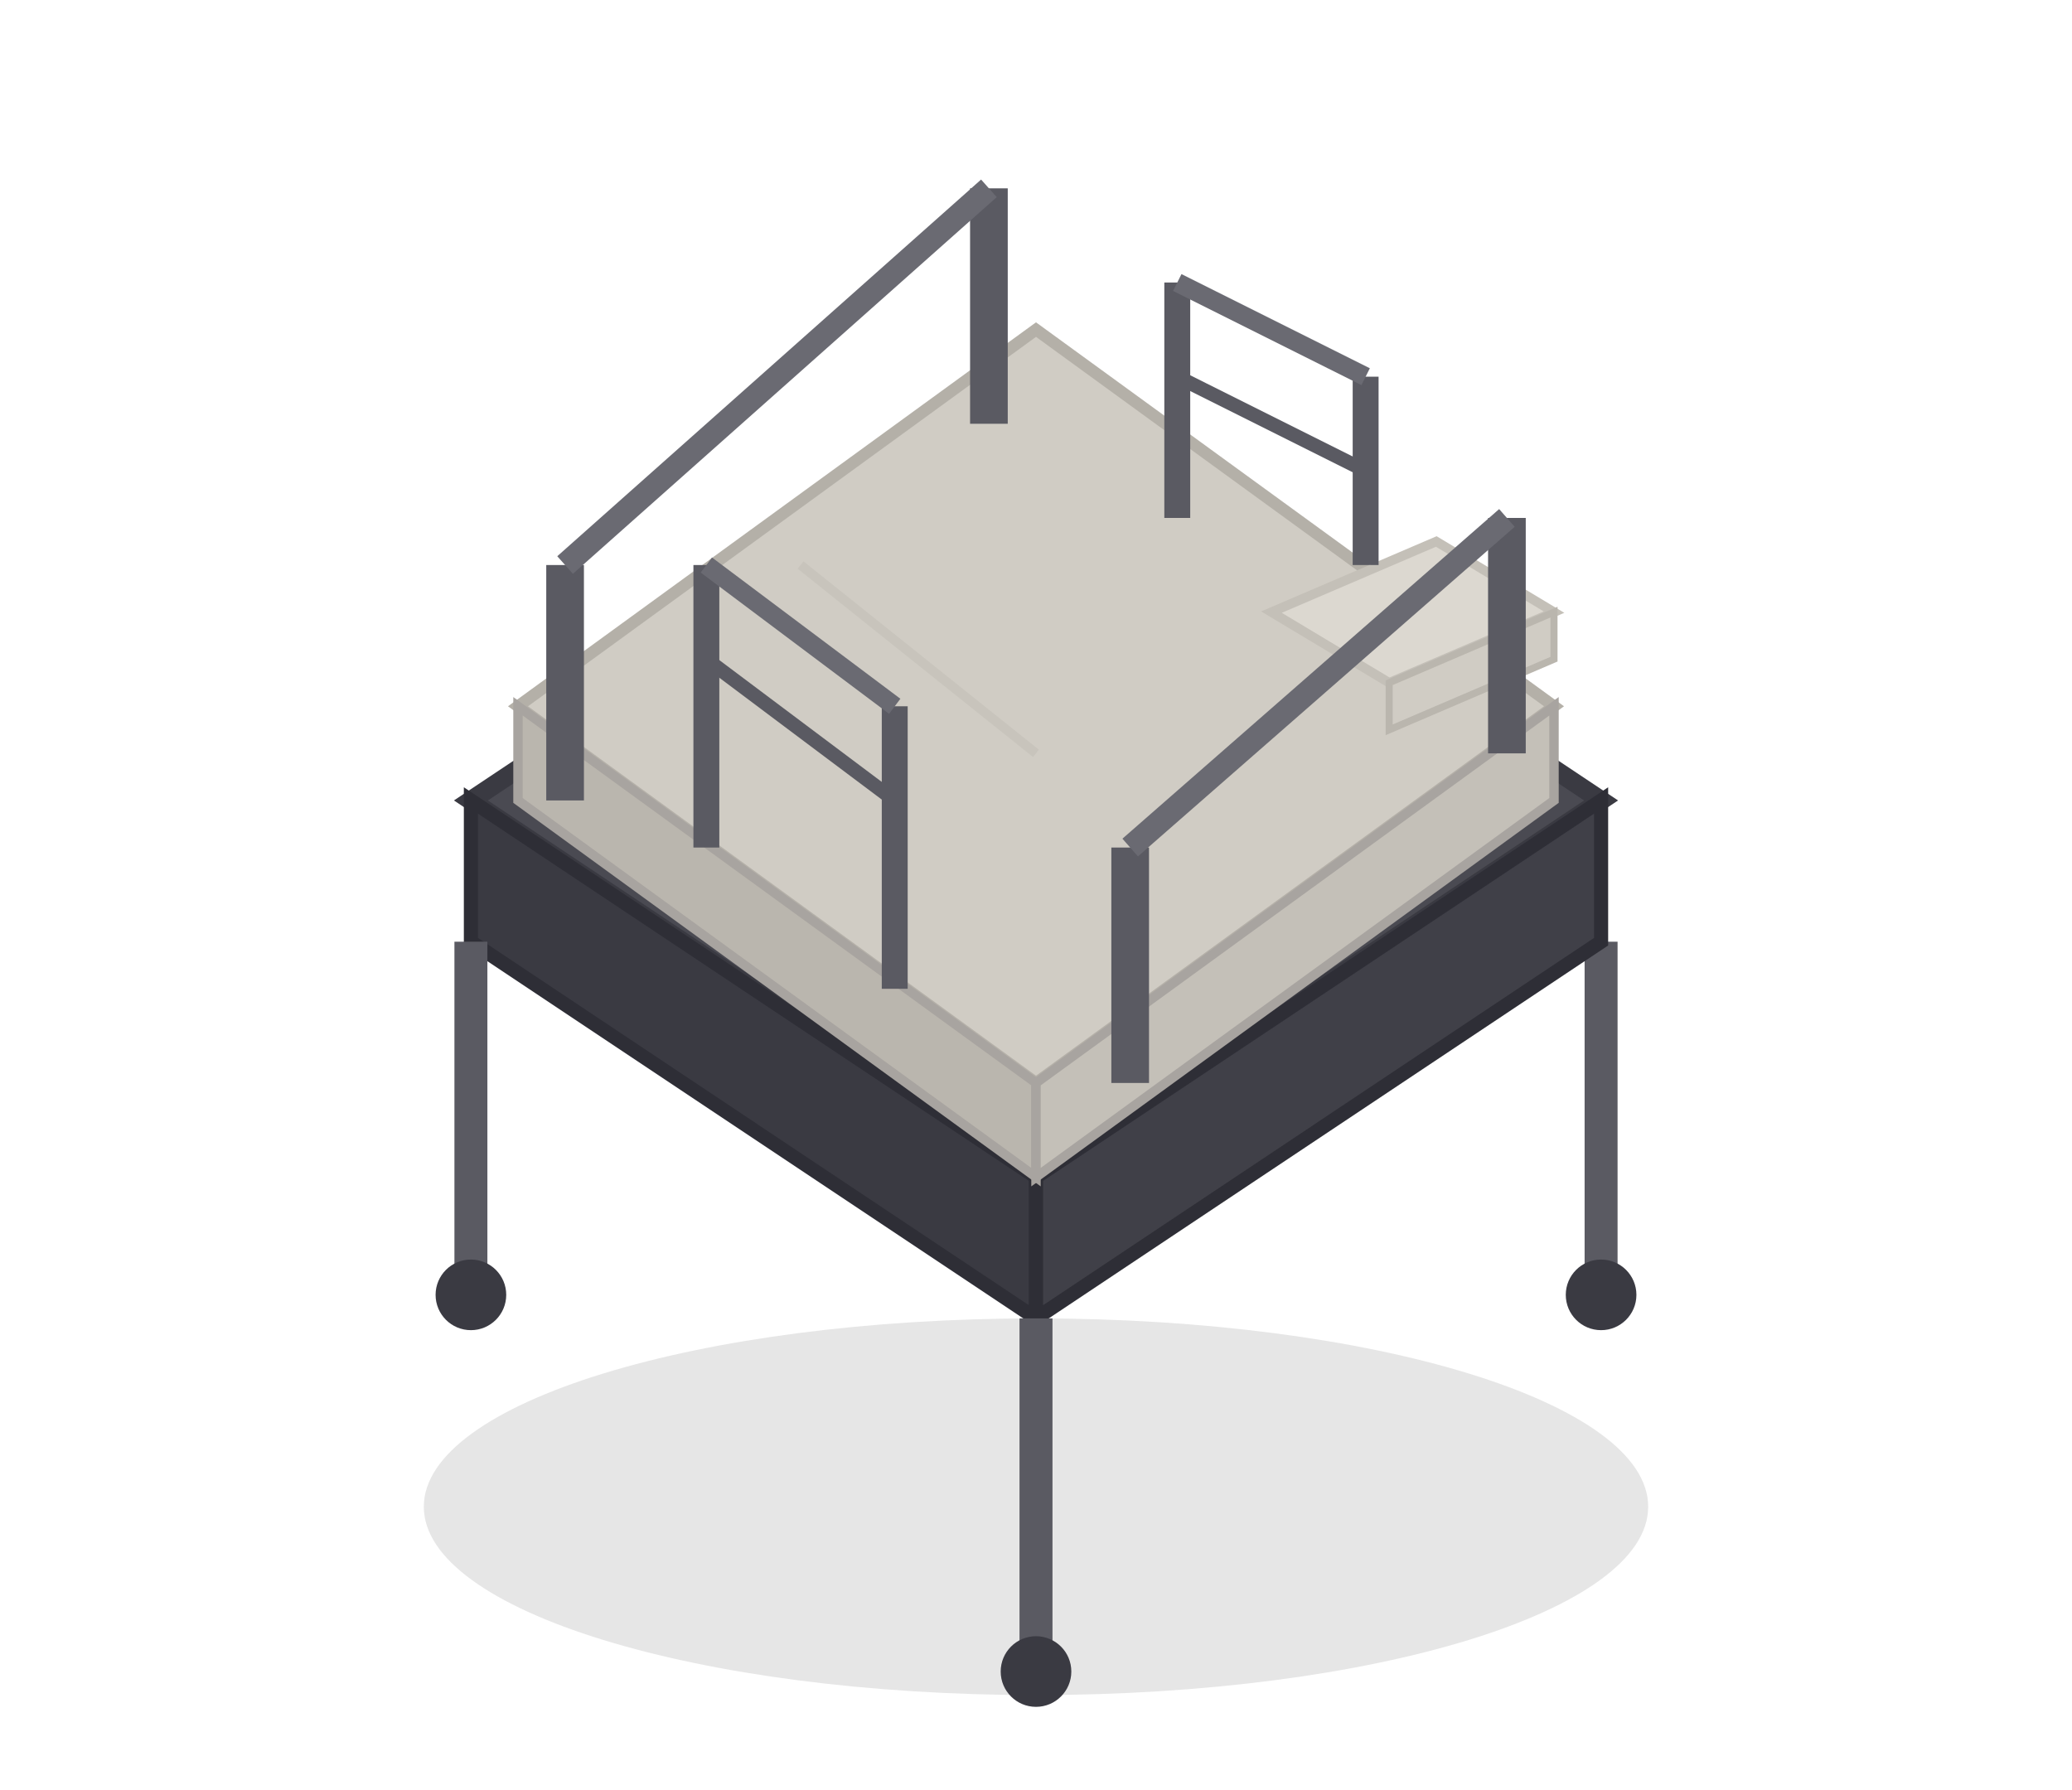
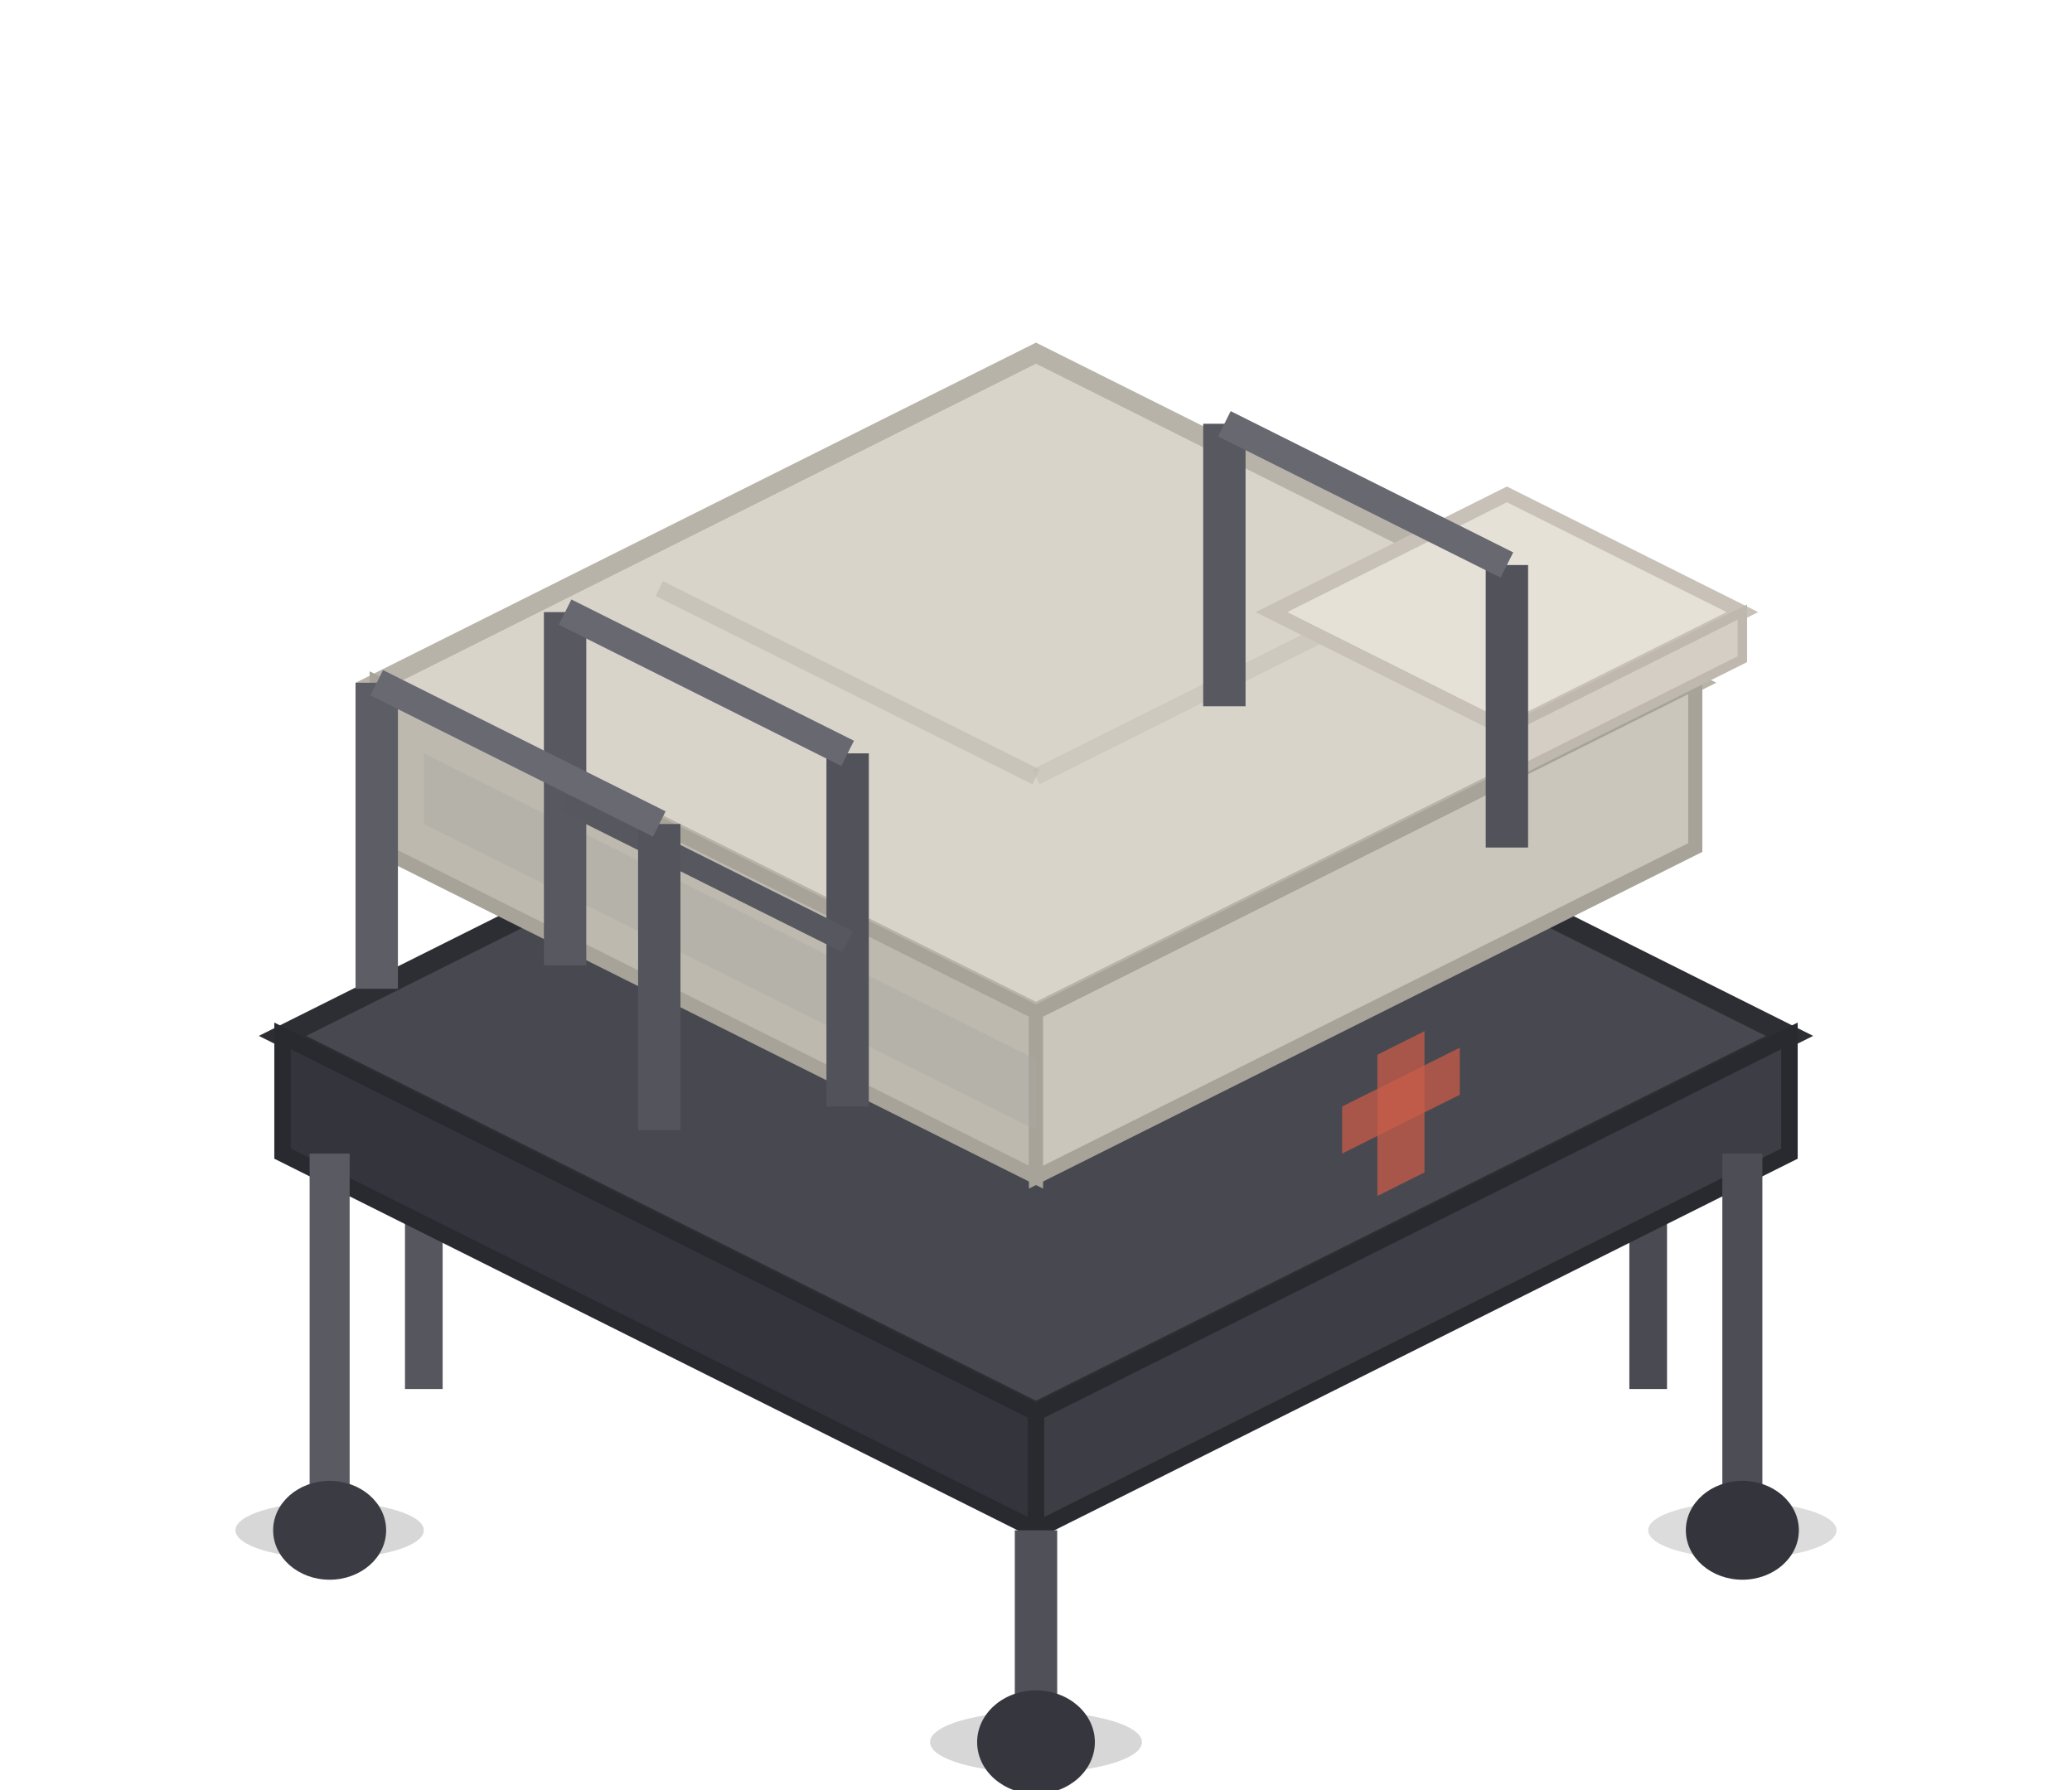
<svg xmlns="http://www.w3.org/2000/svg" viewBox="4 10 88 76">
-   <ellipse cx="48" cy="74" rx="26" ry="8" fill="rgba(0,0,0,0.10)" />
-   <line x1="72" y1="50" x2="72" y2="64" stroke="#5a5a62" stroke-width="1.4" />
-   <circle cx="72" cy="65" r="1.5" fill="#3a3a42" />
-   <polygon points="48,28 72,44 48,60 24,44" fill="#4a4a52" stroke="#3a3a42" stroke-width="0.8" />
-   <polygon points="24,44 48,60 48,66 24,50" fill="#3a3a42" stroke="#2e2e36" stroke-width="0.6" />
-   <polygon points="48,60 72,44 72,50 48,66" fill="#404048" stroke="#2e2e36" stroke-width="0.6" />
-   <line x1="24" y1="50" x2="24" y2="64" stroke="#5a5a62" stroke-width="1.4" />
-   <circle cx="24" cy="65" r="1.5" fill="#3a3a42" />
-   <line x1="48" y1="66" x2="48" y2="80" stroke="#5a5a62" stroke-width="1.4" />
-   <circle cx="48" cy="81" r="1.5" fill="#3a3a42" />
-   <polygon points="48,24 70,40 48,56 26,40" fill="#d0ccc4" stroke="#b4b0a8" stroke-width="0.5" />
-   <polygon points="26,40 48,56 48,60 26,44" fill="#bab6ae" stroke="#a8a4a0" stroke-width="0.4" />
-   <polygon points="48,56 70,40 70,44 48,60" fill="#c4c0b8" stroke="#a8a4a0" stroke-width="0.4" />
-   <line x1="38" y1="34" x2="48" y2="42" stroke="#c0bcb4" stroke-width="0.4" opacity="0.5" />
-   <polygon points="58,36 65,33 70,36 63,39" fill="#dcd8d0" stroke="#c4c0b8" stroke-width="0.4" />
-   <polygon points="63,39 70,36 70,38 63,41" fill="#d0ccc4" stroke="#bab6ae" stroke-width="0.3" />
-   <line x1="34" y1="34" x2="34" y2="46" stroke="#5a5a62" stroke-width="1.1" />
-   <line x1="42" y1="40" x2="42" y2="52" stroke="#5a5a62" stroke-width="1.1" />
-   <line x1="34" y1="34" x2="42" y2="40" stroke="#6a6a72" stroke-width="0.8" />
-   <line x1="34" y1="38" x2="42" y2="44" stroke="#5a5a62" stroke-width="0.6" />
-   <line x1="54" y1="22" x2="54" y2="32" stroke="#5a5a62" stroke-width="1.1" />
-   <line x1="62" y1="26" x2="62" y2="34" stroke="#5a5a62" stroke-width="1.1" />
-   <line x1="54" y1="22" x2="62" y2="26" stroke="#6a6a72" stroke-width="0.8" />
-   <line x1="54" y1="26" x2="62" y2="30" stroke="#5a5a62" stroke-width="0.6" />
-   <line x1="68" y1="32" x2="68" y2="42" stroke="#5a5a62" stroke-width="1.6" />
-   <line x1="52" y1="46" x2="52" y2="56" stroke="#5a5a62" stroke-width="1.6" />
-   <line x1="68" y1="32" x2="52" y2="46" stroke="#6a6a72" stroke-width="1" />
-   <line x1="46" y1="18" x2="46" y2="28" stroke="#5a5a62" stroke-width="1.6" />
-   <line x1="28" y1="34" x2="28" y2="44" stroke="#5a5a62" stroke-width="1.6" />
-   <line x1="46" y1="18" x2="28" y2="34" stroke="#6a6a72" stroke-width="1" />
+   <ellipse cx="18" cy="75" rx="4" ry="1.2" fill="rgba(0,0,0,0.16)" />
+   <ellipse cx="78" cy="75" rx="4" ry="1.2" fill="rgba(0,0,0,0.14)" />
+   <ellipse cx="48" cy="84" rx="4.5" ry="1.3" fill="rgba(0,0,0,0.16)" />
+   <line x1="22" y1="55" x2="22" y2="69" stroke="#56565e" stroke-width="1.6" />
+   <line x1="74" y1="55" x2="74" y2="69" stroke="#4a4a52" stroke-width="1.6" />
+   <polygon points="48,38 80,54 48,70 16,54" fill="#484850" stroke="#2d2d34" stroke-width="0.9" />
+   <polygon points="16,54 48,70 48,75 16,59" fill="#34343c" stroke="#292930" stroke-width="0.7" />
+   <polygon points="48,70 80,54 80,59 48,75" fill="#3d3d45" stroke="#292930" stroke-width="0.7" />
+   <line x1="18" y1="59" x2="18" y2="74" stroke="#5a5a62" stroke-width="1.7" />
+   <ellipse cx="18" cy="75" rx="2.4" ry="2.1" fill="#3b3b43" />
+   <line x1="78" y1="59" x2="78" y2="74" stroke="#4d4d55" stroke-width="1.7" />
+   <ellipse cx="78" cy="75" rx="2.4" ry="2.1" fill="#34343c" />
+   <line x1="48" y1="75" x2="48" y2="83" stroke="#505058" stroke-width="1.8" />
+   <ellipse cx="48" cy="84" rx="2.5" ry="2.2" fill="#36363e" />
+   <polygon points="48,25 76,39 48,53 20,39" fill="#d8d4ca" stroke="#b8b3a8" stroke-width="0.8" />
+   <polygon points="20,39 48,53 48,60 20,46" fill="#beb9af" stroke="#a8a399" stroke-width="0.6" />
+   <polygon points="48,53 76,39 76,46 48,60" fill="#cbc6bc" stroke="#a8a399" stroke-width="0.6" />
+   <line x1="32" y1="35" x2="48" y2="43" stroke="#c2bdb3" stroke-width="0.7" opacity="0.7" />
+   <line x1="48" y1="43" x2="64" y2="35" stroke="#c2bdb3" stroke-width="0.7" opacity="0.5" />
+   <polygon points="22,42 48,55 48,58 22,45" fill="#aaa9a2" opacity="0.45" />
+   <polygon points="58,36 68,41 78,36 68,31" fill="#e6e1d7" stroke="#c7c1b7" stroke-width="0.6" />
+   <polygon points="68,41 78,36 78,38 68,43" fill="#d4cec4" stroke="#beb8ae" stroke-width="0.4" />
+   <line x1="28" y1="36" x2="28" y2="51" stroke="#585861" stroke-width="1.8" />
+   <line x1="40" y1="42" x2="40" y2="57" stroke="#52525b" stroke-width="1.8" />
+   <line x1="28" y1="36" x2="40" y2="42" stroke="#686871" stroke-width="1.2" />
+   <line x1="28" y1="44" x2="40" y2="50" stroke="#575760" stroke-width="1" />
+   <line x1="56" y1="28" x2="56" y2="40" stroke="#585861" stroke-width="1.8" />
+   <line x1="68" y1="34" x2="68" y2="46" stroke="#52525b" stroke-width="1.8" />
+   <line x1="56" y1="28" x2="68" y2="34" stroke="#686871" stroke-width="1.2" />
+   <line x1="20" y1="39" x2="20" y2="52" stroke="#5d5d66" stroke-width="1.8" />
+   <line x1="32" y1="45" x2="32" y2="58" stroke="#54545d" stroke-width="1.8" />
+   <line x1="20" y1="39" x2="32" y2="45" stroke="#696972" stroke-width="1.2" />
+   <polygon points="61,57 66,54.5 66,56.5 61,59" fill="#c85b48" opacity="0.75" />
+   <polygon points="62.5,54.8 64.5,53.8 64.5,59.8 62.5,60.8" fill="#c85b48" opacity="0.75" />
</svg>
